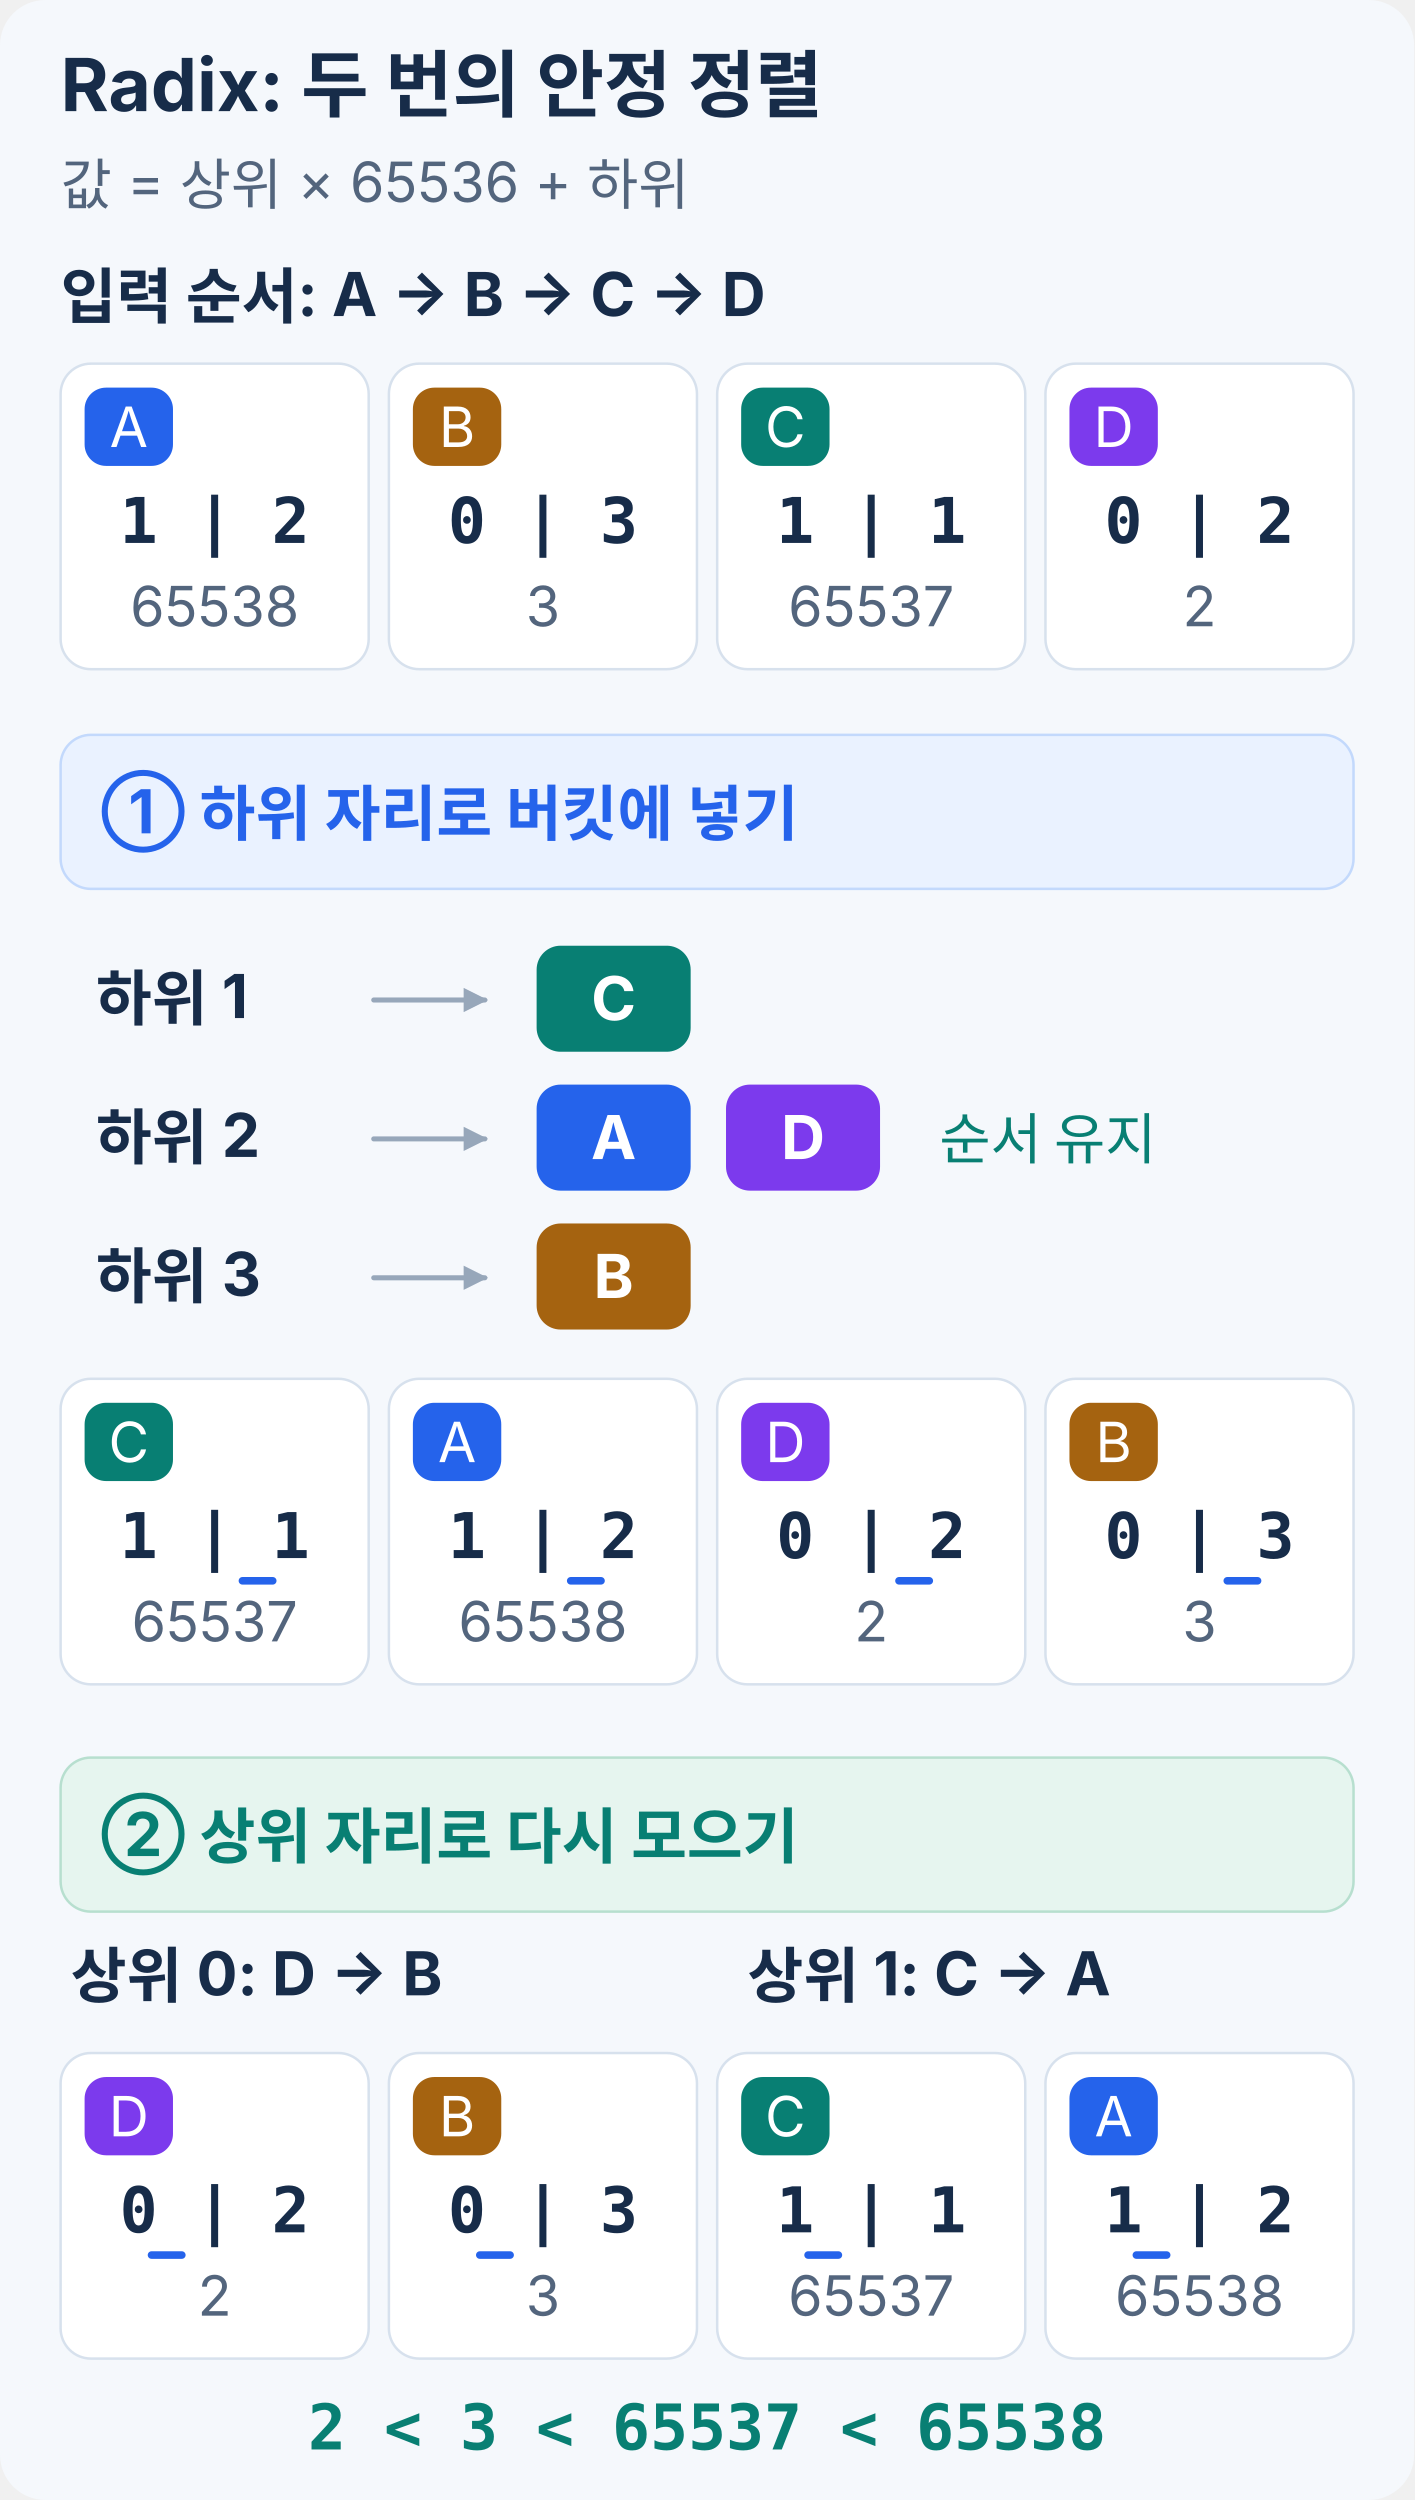
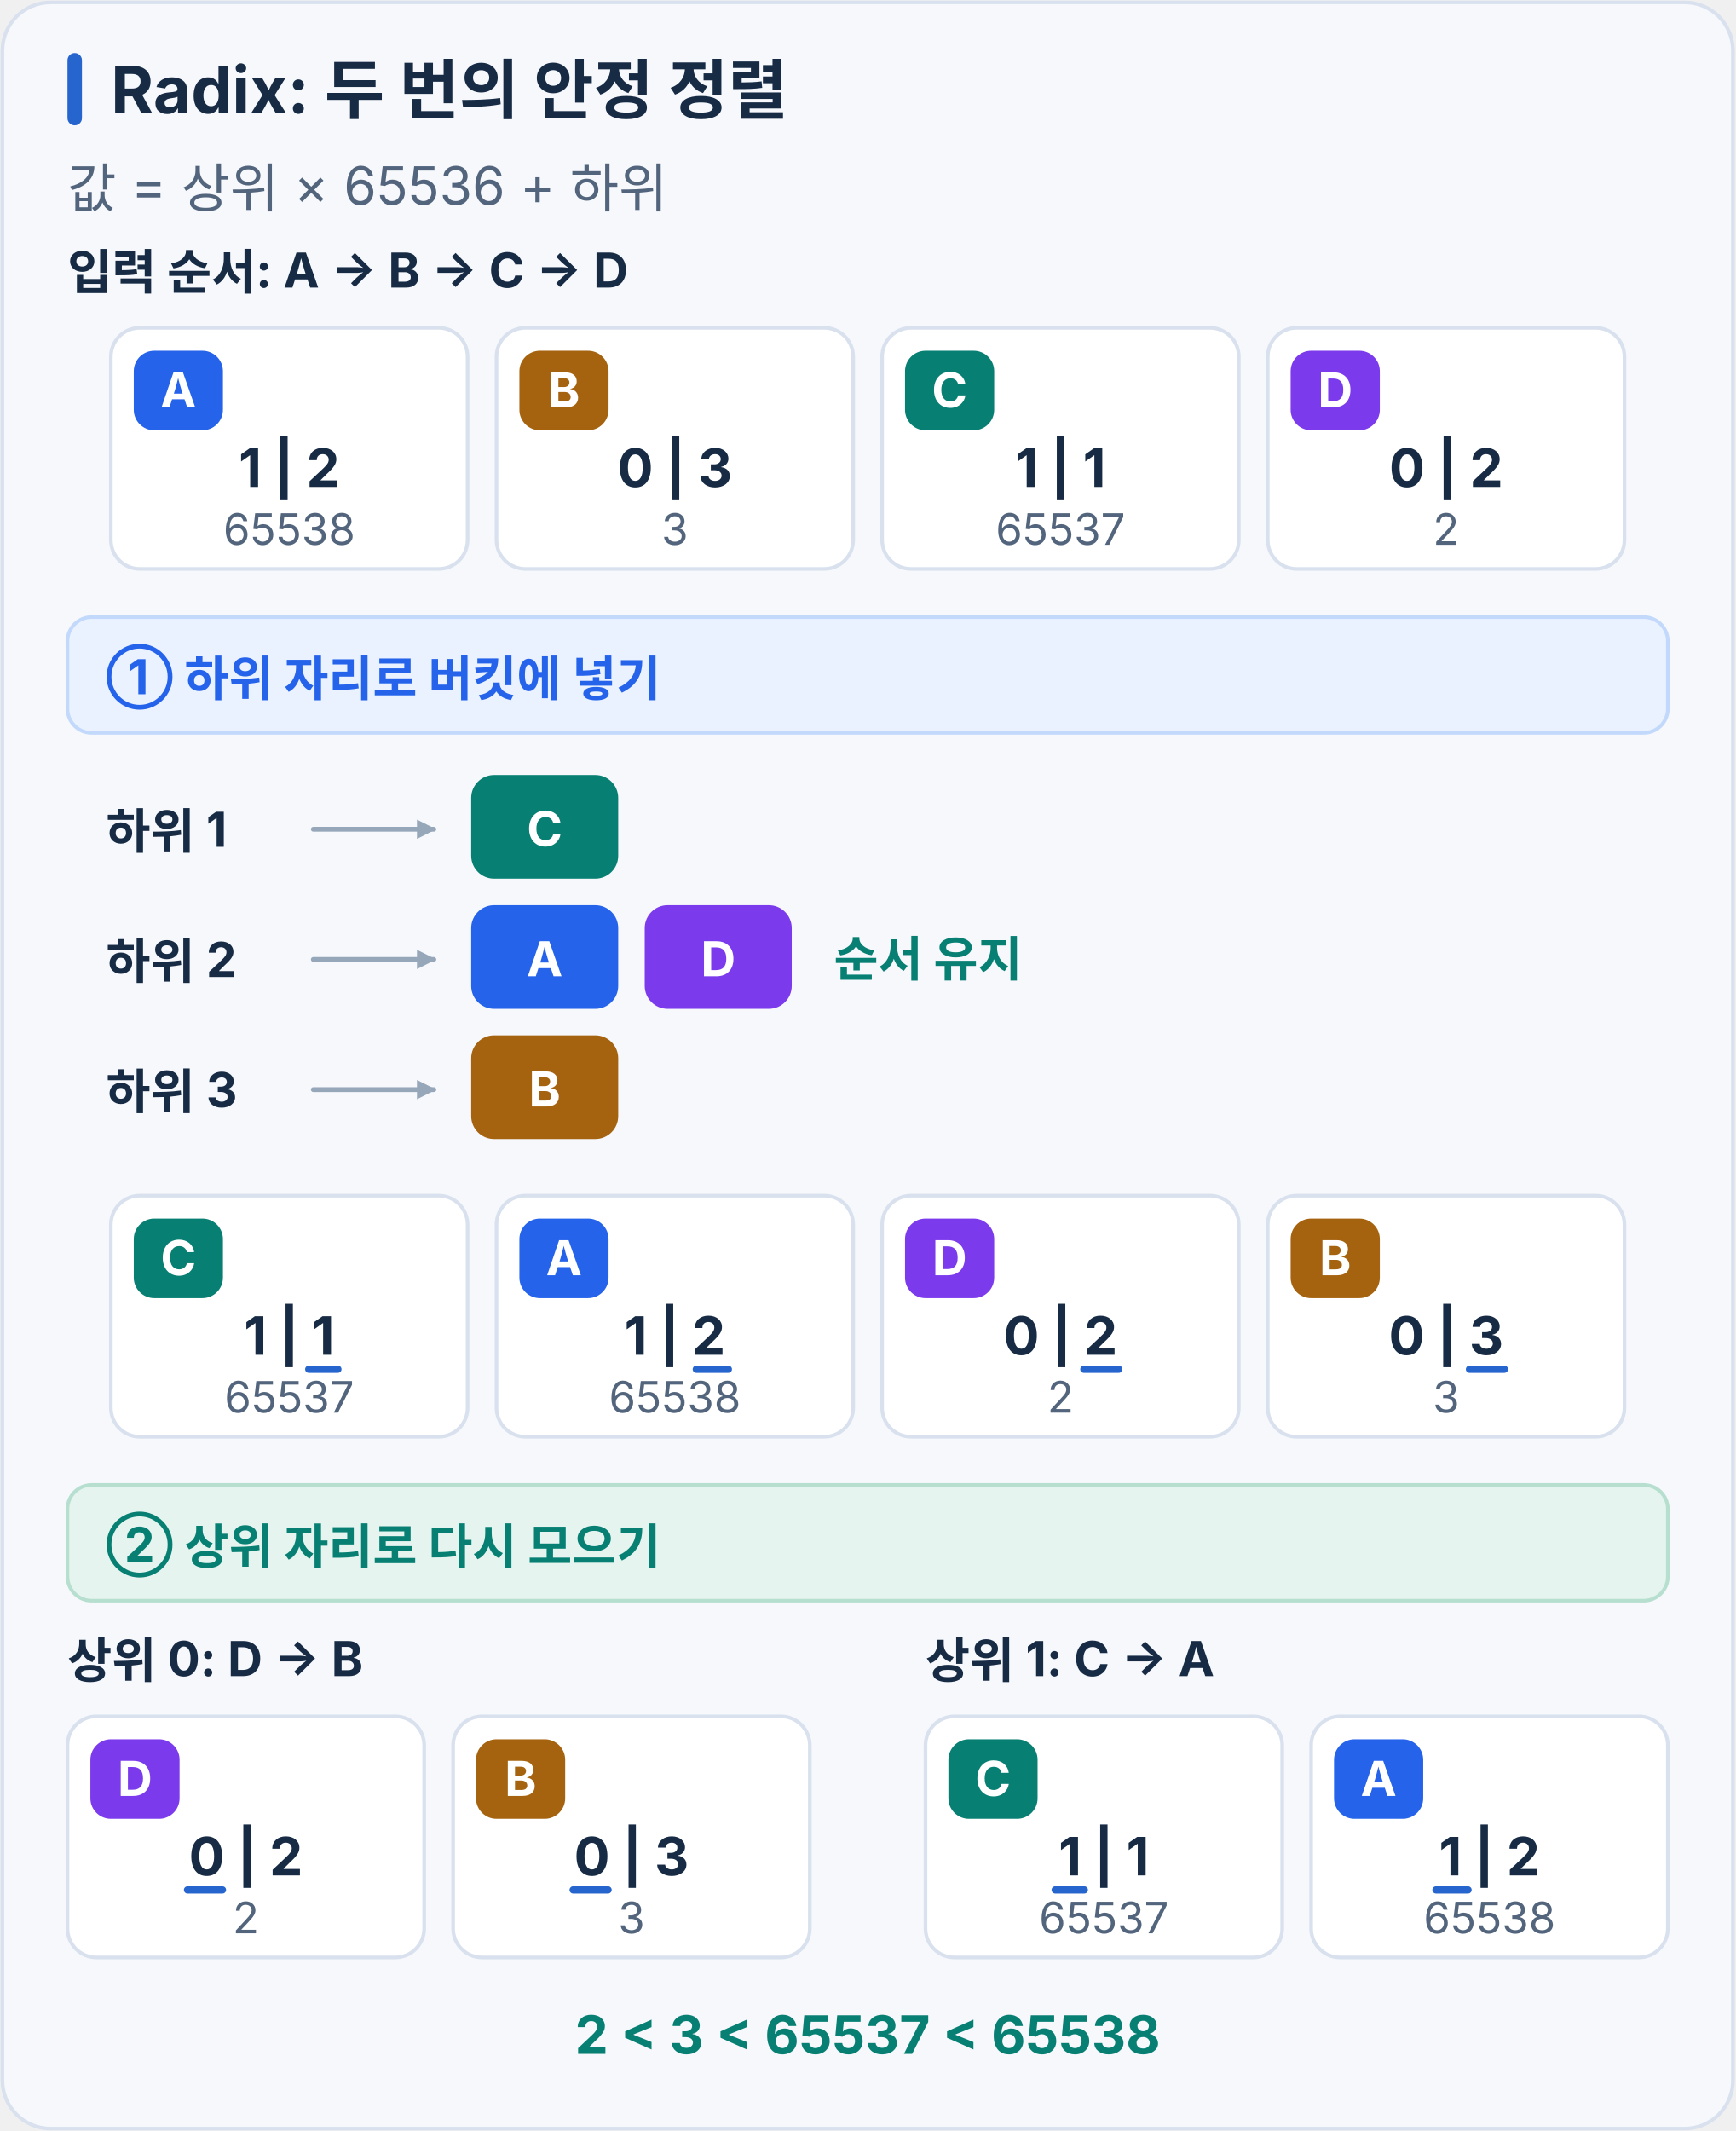
- <svg xmlns="http://www.w3.org/2000/svg" viewBox="0 0 560 990" role="img" aria-labelledby="title desc">
-   <style>text{font-family:system-ui,-apple-system,"Apple SD Gothic Neo",sans-serif;fill:#172c49;font-size:24px}.title{font-size:29px;font-weight:750}.label{font-weight:700}.small{font-size:22px}.muted{fill:#53657d}.mono{font-family:ui-monospace,SFMono-Regular,monospace;font-size:25px;font-weight:650}path,line{stroke-linecap:round;stroke-linejoin:round}</style>
-   <rect width="560" height="990" rx="18" fill="#f5f8fc" />
+ <svg xmlns="http://www.w3.org/2000/svg" viewBox="0 0 720 884" role="img" aria-labelledby="title desc">
  <defs>
-     <marker id="arrow" viewBox="0 0 10 10" refX="8" refY="5" markerWidth="6" markerHeight="6" orient="auto-start-reverse">
-       <path d="M1 1L9 5L1 9z" fill="context-stroke" />
+     <marker id="ar-97a7ba" viewBox="0 0 10 10" refX="8" refY="5" markerWidth="5" markerHeight="5" orient="auto">
+       <path d="M1 1 L9 5 L1 9 Z" fill="#97a7ba" />
    </marker>
  </defs>
-   <text x="24" y="44" class="title">Radix: 두 번의 안정 정렬</text>
-   <text x="24" y="81" class="small muted">값 = 상위 × 65536 + 하위</text>
-   <text x="24" y="126" class="label">입력 순서: A → B → C → D</text>
-   <rect x="24" y="144" width="122" height="121" rx="12" fill="#fff" stroke="#d7e1ed" />
-   <rect x="34" y="154" width="34" height="30" rx="8" fill="#2563eb" stroke="#2563eb" />
-   <text x="51" y="177" class="small" style="fill:#fff" text-anchor="middle">A</text>
-   <text x="85" y="215" class="mono" text-anchor="middle">1 | 2</text>
-   <text x="85" y="248" class="small muted" text-anchor="middle">65538</text>
-   <rect x="154" y="144" width="122" height="121" rx="12" fill="#fff" stroke="#d7e1ed" />
-   <rect x="164" y="154" width="34" height="30" rx="8" fill="#a56310" stroke="#a56310" />
-   <text x="181" y="177" class="small" style="fill:#fff" text-anchor="middle">B</text>
-   <text x="215" y="215" class="mono" text-anchor="middle">0 | 3</text>
-   <text x="215" y="248" class="small muted" text-anchor="middle">3</text>
-   <rect x="284" y="144" width="122" height="121" rx="12" fill="#fff" stroke="#d7e1ed" />
-   <rect x="294" y="154" width="34" height="30" rx="8" fill="#087f73" stroke="#087f73" />
-   <text x="311" y="177" class="small" style="fill:#fff" text-anchor="middle">C</text>
-   <text x="345" y="215" class="mono" text-anchor="middle">1 | 1</text>
-   <text x="345" y="248" class="small muted" text-anchor="middle">65537</text>
-   <rect x="414" y="144" width="122" height="121" rx="12" fill="#fff" stroke="#d7e1ed" />
-   <rect x="424" y="154" width="34" height="30" rx="8" fill="#7c3aed" stroke="#7c3aed" />
-   <text x="441" y="177" class="small" style="fill:#fff" text-anchor="middle">D</text>
-   <text x="475" y="215" class="mono" text-anchor="middle">0 | 2</text>
-   <text x="475" y="248" class="small muted" text-anchor="middle">2</text>
-   <rect x="24" y="291" width="512" height="61" rx="12" fill="#eaf2ff" stroke="#c3d9fc" />
-   <text x="40" y="330" class="label" style="fill:#2563eb">① 하위 자리로 버킷에 넣기</text>
-   <text x="38" y="404" class="label">하위 1</text>
-   <path d="M148 396L192 396" fill="none" stroke="#97a7ba" stroke-width="2" marker-end="url(#arrow)" />
-   <rect x="213" y="375" width="60" height="41" rx="9" fill="#087f73" stroke="#087f73" />
-   <text x="243" y="404" class="label" style="fill:#fff" text-anchor="middle">C</text>
-   <text x="38" y="459" class="label">하위 2</text>
-   <path d="M148 451L192 451" fill="none" stroke="#97a7ba" stroke-width="2" marker-end="url(#arrow)" />
-   <rect x="213" y="430" width="60" height="41" rx="9" fill="#2563eb" stroke="#2563eb" />
-   <text x="243" y="459" class="label" style="fill:#fff" text-anchor="middle">A</text>
-   <rect x="288" y="430" width="60" height="41" rx="9" fill="#7c3aed" stroke="#7c3aed" />
-   <text x="318" y="459" class="label" style="fill:#fff" text-anchor="middle">D</text>
-   <text x="372" y="459" class="small" style="fill:#087f73">순서 유지</text>
-   <text x="38" y="514" class="label">하위 3</text>
-   <path d="M148 506L192 506" fill="none" stroke="#97a7ba" stroke-width="2" marker-end="url(#arrow)" />
-   <rect x="213" y="485" width="60" height="41" rx="9" fill="#a56310" stroke="#a56310" />
-   <text x="243" y="514" class="label" style="fill:#fff" text-anchor="middle">B</text>
-   <rect x="24" y="546" width="122" height="121" rx="12" fill="#fff" stroke="#d7e1ed" />
-   <rect x="34" y="556" width="34" height="30" rx="8" fill="#087f73" stroke="#087f73" />
-   <text x="51" y="579" class="small" style="fill:#fff" text-anchor="middle">C</text>
-   <text x="85" y="617" class="mono" text-anchor="middle">1 | 1</text>
-   <text x="85" y="650" class="small muted" text-anchor="middle">65537</text>
-   <path d="M96 626L108 626" fill="none" stroke="#2563eb" stroke-width="3" />
-   <rect x="154" y="546" width="122" height="121" rx="12" fill="#fff" stroke="#d7e1ed" />
-   <rect x="164" y="556" width="34" height="30" rx="8" fill="#2563eb" stroke="#2563eb" />
-   <text x="181" y="579" class="small" style="fill:#fff" text-anchor="middle">A</text>
-   <text x="215" y="617" class="mono" text-anchor="middle">1 | 2</text>
-   <text x="215" y="650" class="small muted" text-anchor="middle">65538</text>
-   <path d="M226 626L238 626" fill="none" stroke="#2563eb" stroke-width="3" />
-   <rect x="284" y="546" width="122" height="121" rx="12" fill="#fff" stroke="#d7e1ed" />
-   <rect x="294" y="556" width="34" height="30" rx="8" fill="#7c3aed" stroke="#7c3aed" />
-   <text x="311" y="579" class="small" style="fill:#fff" text-anchor="middle">D</text>
-   <text x="345" y="617" class="mono" text-anchor="middle">0 | 2</text>
-   <text x="345" y="650" class="small muted" text-anchor="middle">2</text>
-   <path d="M356 626L368 626" fill="none" stroke="#2563eb" stroke-width="3" />
-   <rect x="414" y="546" width="122" height="121" rx="12" fill="#fff" stroke="#d7e1ed" />
-   <rect x="424" y="556" width="34" height="30" rx="8" fill="#a56310" stroke="#a56310" />
-   <text x="441" y="579" class="small" style="fill:#fff" text-anchor="middle">B</text>
-   <text x="475" y="617" class="mono" text-anchor="middle">0 | 3</text>
-   <text x="475" y="650" class="small muted" text-anchor="middle">3</text>
-   <path d="M486 626L498 626" fill="none" stroke="#2563eb" stroke-width="3" />
-   <rect x="24" y="696" width="512" height="61" rx="12" fill="#e6f5ef" stroke="#b7dfcf" />
-   <text x="40" y="735" class="label" style="fill:#087f73">② 상위 자리로 다시 모으기</text>
-   <text x="28" y="791" class="label">상위 0: D → B</text>
-   <text x="296" y="791" class="label">상위 1: C → A</text>
-   <rect x="24" y="813" width="122" height="121" rx="12" fill="#fff" stroke="#d7e1ed" />
-   <rect x="34" y="823" width="34" height="30" rx="8" fill="#7c3aed" stroke="#7c3aed" />
-   <text x="51" y="846" class="small" style="fill:#fff" text-anchor="middle">D</text>
-   <text x="85" y="884" class="mono" text-anchor="middle">0 | 2</text>
-   <text x="85" y="917" class="small muted" text-anchor="middle">2</text>
-   <path d="M60 893L72 893" fill="none" stroke="#2563eb" stroke-width="3" />
-   <rect x="154" y="813" width="122" height="121" rx="12" fill="#fff" stroke="#d7e1ed" />
-   <rect x="164" y="823" width="34" height="30" rx="8" fill="#a56310" stroke="#a56310" />
-   <text x="181" y="846" class="small" style="fill:#fff" text-anchor="middle">B</text>
-   <text x="215" y="884" class="mono" text-anchor="middle">0 | 3</text>
-   <text x="215" y="917" class="small muted" text-anchor="middle">3</text>
-   <path d="M190 893L202 893" fill="none" stroke="#2563eb" stroke-width="3" />
-   <rect x="284" y="813" width="122" height="121" rx="12" fill="#fff" stroke="#d7e1ed" />
-   <rect x="294" y="823" width="34" height="30" rx="8" fill="#087f73" stroke="#087f73" />
-   <text x="311" y="846" class="small" style="fill:#fff" text-anchor="middle">C</text>
-   <text x="345" y="884" class="mono" text-anchor="middle">1 | 1</text>
-   <text x="345" y="917" class="small muted" text-anchor="middle">65537</text>
-   <path d="M320 893L332 893" fill="none" stroke="#2563eb" stroke-width="3" />
-   <rect x="414" y="813" width="122" height="121" rx="12" fill="#fff" stroke="#d7e1ed" />
-   <rect x="424" y="823" width="34" height="30" rx="8" fill="#2563eb" stroke="#2563eb" />
-   <text x="441" y="846" class="small" style="fill:#fff" text-anchor="middle">A</text>
-   <text x="475" y="884" class="mono" text-anchor="middle">1 | 2</text>
-   <text x="475" y="917" class="small muted" text-anchor="middle">65538</text>
-   <path d="M450 893L462 893" fill="none" stroke="#2563eb" stroke-width="3" />
-   <text x="280" y="970" class="mono" style="fill:#087f73" text-anchor="middle">2 &lt; 3 &lt; 65537 &lt; 65538</text>
+   <style>text{font-family:-apple-system,BlinkMacSystemFont,"Apple SD Gothic Neo","Noto Sans KR",sans-serif}</style>
+   <rect x="1" y="1" width="718" height="882" rx="20" fill="#f6f8fc" stroke="#d8e1ed" stroke-width="1.5" />
+   <rect x="28" y="22" width="6" height="30" rx="3" fill="#2664ce" />
+   <text x="46" y="47" font-size="27" fill="#172b45" font-weight="750">Radix: 두 번의 안정 정렬</text>
+   <text x="28" y="86" font-size="22" fill="#53657d" font-weight="400">값 = 상위 × 65536 + 하위</text>
+   <text x="28" y="120" font-size="20" fill="#172b45" font-weight="700">입력 순서: A → B → C → D</text>
+   <rect x="46" y="136" width="148" height="100" rx="12" fill="#fff" stroke="#d8e1ed" stroke-width="1.5" />
+   <rect x="56" y="146" width="36" height="32" rx="8" fill="#2563eb" stroke="#2563eb" stroke-width="1" />
+   <text x="74" y="169" font-size="20" fill="#fff" font-weight="700" text-anchor="middle">A</text>
+   <text x="120" y="202" font-size="22" fill="#172b45" font-weight="700" text-anchor="middle">1 | 2</text>
+   <text x="120" y="226" font-size="18" fill="#53657d" text-anchor="middle">65538</text>
+   <rect x="206" y="136" width="148" height="100" rx="12" fill="#fff" stroke="#d8e1ed" stroke-width="1.5" />
+   <rect x="216" y="146" width="36" height="32" rx="8" fill="#a56310" stroke="#a56310" stroke-width="1" />
+   <text x="234" y="169" font-size="20" fill="#fff" font-weight="700" text-anchor="middle">B</text>
+   <text x="280" y="202" font-size="22" fill="#172b45" font-weight="700" text-anchor="middle">0 | 3</text>
+   <text x="280" y="226" font-size="18" fill="#53657d" text-anchor="middle">3</text>
+   <rect x="366" y="136" width="148" height="100" rx="12" fill="#fff" stroke="#d8e1ed" stroke-width="1.5" />
+   <rect x="376" y="146" width="36" height="32" rx="8" fill="#087f73" stroke="#087f73" stroke-width="1" />
+   <text x="394" y="169" font-size="20" fill="#fff" font-weight="700" text-anchor="middle">C</text>
+   <text x="440" y="202" font-size="22" fill="#172b45" font-weight="700" text-anchor="middle">1 | 1</text>
+   <text x="440" y="226" font-size="18" fill="#53657d" text-anchor="middle">65537</text>
+   <rect x="526" y="136" width="148" height="100" rx="12" fill="#fff" stroke="#d8e1ed" stroke-width="1.5" />
+   <rect x="536" y="146" width="36" height="32" rx="8" fill="#7c3aed" stroke="#7c3aed" stroke-width="1" />
+   <text x="554" y="169" font-size="20" fill="#fff" font-weight="700" text-anchor="middle">D</text>
+   <text x="600" y="202" font-size="22" fill="#172b45" font-weight="700" text-anchor="middle">0 | 2</text>
+   <text x="600" y="226" font-size="18" fill="#53657d" text-anchor="middle">2</text>
+   <rect x="28" y="256" width="664" height="48" rx="10" fill="#eaf2ff" stroke="#c3d9fc" stroke-width="1.5" />
+   <text x="44" y="288" font-size="20" fill="#2563eb" font-weight="700">① 하위 자리로 버킷에 넣기</text>
+   <text x="44" y="352" font-size="20" fill="#172b45" font-weight="700">하위 1</text>
+   <line x1="130" y1="344" x2="180" y2="344" stroke="#97a7ba" stroke-width="2" stroke-linecap="round" marker-end="url(#ar-97a7ba)" />
+   <rect x="196" y="322" width="60" height="42" rx="9" fill="#087f73" stroke="#087f73" stroke-width="1" />
+   <text x="226" y="351" font-size="20" fill="#fff" font-weight="700" text-anchor="middle">C</text>
+   <text x="44" y="406" font-size="20" fill="#172b45" font-weight="700">하위 2</text>
+   <line x1="130" y1="398" x2="180" y2="398" stroke="#97a7ba" stroke-width="2" stroke-linecap="round" marker-end="url(#ar-97a7ba)" />
+   <rect x="196" y="376" width="60" height="42" rx="9" fill="#2563eb" stroke="#2563eb" stroke-width="1" />
+   <text x="226" y="405" font-size="20" fill="#fff" font-weight="700" text-anchor="middle">A</text>
+   <rect x="268" y="376" width="60" height="42" rx="9" fill="#7c3aed" stroke="#7c3aed" stroke-width="1" />
+   <text x="298" y="405" font-size="20" fill="#fff" font-weight="700" text-anchor="middle">D</text>
+   <text x="346" y="405" font-size="20" fill="#087f73" font-weight="700">순서 유지</text>
+   <text x="44" y="460" font-size="20" fill="#172b45" font-weight="700">하위 3</text>
+   <line x1="130" y1="452" x2="180" y2="452" stroke="#97a7ba" stroke-width="2" stroke-linecap="round" marker-end="url(#ar-97a7ba)" />
+   <rect x="196" y="430" width="60" height="42" rx="9" fill="#a56310" stroke="#a56310" stroke-width="1" />
+   <text x="226" y="459" font-size="20" fill="#fff" font-weight="700" text-anchor="middle">B</text>
+   <rect x="46" y="496" width="148" height="100" rx="12" fill="#fff" stroke="#d8e1ed" stroke-width="1.5" />
+   <rect x="56" y="506" width="36" height="32" rx="8" fill="#087f73" stroke="#087f73" stroke-width="1" />
+   <text x="74" y="529" font-size="20" fill="#fff" font-weight="700" text-anchor="middle">C</text>
+   <text x="120" y="562" font-size="22" fill="#172b45" font-weight="700" text-anchor="middle">1 | 1</text>
+   <text x="120" y="586" font-size="18" fill="#53657d" text-anchor="middle">65537</text>
+   <line x1="128.1" y1="568" x2="140.2" y2="568" stroke="#2664ce" stroke-width="3" stroke-linecap="round" />
+   <rect x="206" y="496" width="148" height="100" rx="12" fill="#fff" stroke="#d8e1ed" stroke-width="1.5" />
+   <rect x="216" y="506" width="36" height="32" rx="8" fill="#2563eb" stroke="#2563eb" stroke-width="1" />
+   <text x="234" y="529" font-size="20" fill="#fff" font-weight="700" text-anchor="middle">A</text>
+   <text x="280" y="562" font-size="22" fill="#172b45" font-weight="700" text-anchor="middle">1 | 2</text>
+   <text x="280" y="586" font-size="18" fill="#53657d" text-anchor="middle">65538</text>
+   <line x1="288.9" y1="568" x2="302.2" y2="568" stroke="#2664ce" stroke-width="3" stroke-linecap="round" />
+   <rect x="366" y="496" width="148" height="100" rx="12" fill="#fff" stroke="#d8e1ed" stroke-width="1.5" />
+   <rect x="376" y="506" width="36" height="32" rx="8" fill="#7c3aed" stroke="#7c3aed" stroke-width="1" />
+   <text x="394" y="529" font-size="20" fill="#fff" font-weight="700" text-anchor="middle">D</text>
+   <text x="440" y="562" font-size="22" fill="#172b45" font-weight="700" text-anchor="middle">0 | 2</text>
+   <text x="440" y="586" font-size="18" fill="#53657d" text-anchor="middle">2</text>
+   <line x1="449.7" y1="568" x2="464.2" y2="568" stroke="#2664ce" stroke-width="3" stroke-linecap="round" />
+   <rect x="526" y="496" width="148" height="100" rx="12" fill="#fff" stroke="#d8e1ed" stroke-width="1.5" />
+   <rect x="536" y="506" width="36" height="32" rx="8" fill="#a56310" stroke="#a56310" stroke-width="1" />
+   <text x="554" y="529" font-size="20" fill="#fff" font-weight="700" text-anchor="middle">B</text>
+   <text x="600" y="562" font-size="22" fill="#172b45" font-weight="700" text-anchor="middle">0 | 3</text>
+   <text x="600" y="586" font-size="18" fill="#53657d" text-anchor="middle">3</text>
+   <line x1="609.7" y1="568" x2="624.2" y2="568" stroke="#2664ce" stroke-width="3" stroke-linecap="round" />
+   <rect x="28" y="616" width="664" height="48" rx="10" fill="#e5f4ef" stroke="#b7dfcf" stroke-width="1.5" />
+   <text x="44" y="648" font-size="20" fill="#087f73" font-weight="700">② 상위 자리로 다시 모으기</text>
+   <text x="28" y="696" font-size="20" fill="#172b45" font-weight="700">상위 0: D → B</text>
+   <text x="384" y="696" font-size="20" fill="#172b45" font-weight="700">상위 1: C → A</text>
+   <rect x="28" y="712" width="148" height="100" rx="12" fill="#fff" stroke="#d8e1ed" stroke-width="1.5" />
+   <rect x="38" y="722" width="36" height="32" rx="8" fill="#7c3aed" stroke="#7c3aed" stroke-width="1" />
+   <text x="56" y="745" font-size="20" fill="#fff" font-weight="700" text-anchor="middle">D</text>
+   <text x="102" y="778" font-size="22" fill="#172b45" font-weight="700" text-anchor="middle">0 | 2</text>
+   <text x="102" y="802" font-size="18" fill="#53657d" text-anchor="middle">2</text>
+   <line x1="77.8" y1="784" x2="92.3" y2="784" stroke="#2664ce" stroke-width="3" stroke-linecap="round" />
+   <rect x="188" y="712" width="148" height="100" rx="12" fill="#fff" stroke="#d8e1ed" stroke-width="1.5" />
+   <rect x="198" y="722" width="36" height="32" rx="8" fill="#a56310" stroke="#a56310" stroke-width="1" />
+   <text x="216" y="745" font-size="20" fill="#fff" font-weight="700" text-anchor="middle">B</text>
+   <text x="262" y="778" font-size="22" fill="#172b45" font-weight="700" text-anchor="middle">0 | 3</text>
+   <text x="262" y="802" font-size="18" fill="#53657d" text-anchor="middle">3</text>
+   <line x1="237.8" y1="784" x2="252.3" y2="784" stroke="#2664ce" stroke-width="3" stroke-linecap="round" />
+   <rect x="384" y="712" width="148" height="100" rx="12" fill="#fff" stroke="#d8e1ed" stroke-width="1.5" />
+   <rect x="394" y="722" width="36" height="32" rx="8" fill="#087f73" stroke="#087f73" stroke-width="1" />
+   <text x="412" y="745" font-size="20" fill="#fff" font-weight="700" text-anchor="middle">C</text>
+   <text x="458" y="778" font-size="22" fill="#172b45" font-weight="700" text-anchor="middle">1 | 1</text>
+   <text x="458" y="802" font-size="18" fill="#53657d" text-anchor="middle">65537</text>
+   <line x1="437.8" y1="784" x2="449.9" y2="784" stroke="#2664ce" stroke-width="3" stroke-linecap="round" />
+   <rect x="544" y="712" width="148" height="100" rx="12" fill="#fff" stroke="#d8e1ed" stroke-width="1.5" />
+   <rect x="554" y="722" width="36" height="32" rx="8" fill="#2563eb" stroke="#2563eb" stroke-width="1" />
+   <text x="572" y="745" font-size="20" fill="#fff" font-weight="700" text-anchor="middle">A</text>
+   <text x="618" y="778" font-size="22" fill="#172b45" font-weight="700" text-anchor="middle">1 | 2</text>
+   <text x="618" y="802" font-size="18" fill="#53657d" text-anchor="middle">65538</text>
+   <line x1="595.8" y1="784" x2="609.1" y2="784" stroke="#2664ce" stroke-width="3" stroke-linecap="round" />
+   <text x="360" y="852" font-size="22" fill="#087f73" font-weight="700" text-anchor="middle">2 &lt; 3 &lt; 65537 &lt; 65538</text>
</svg>
